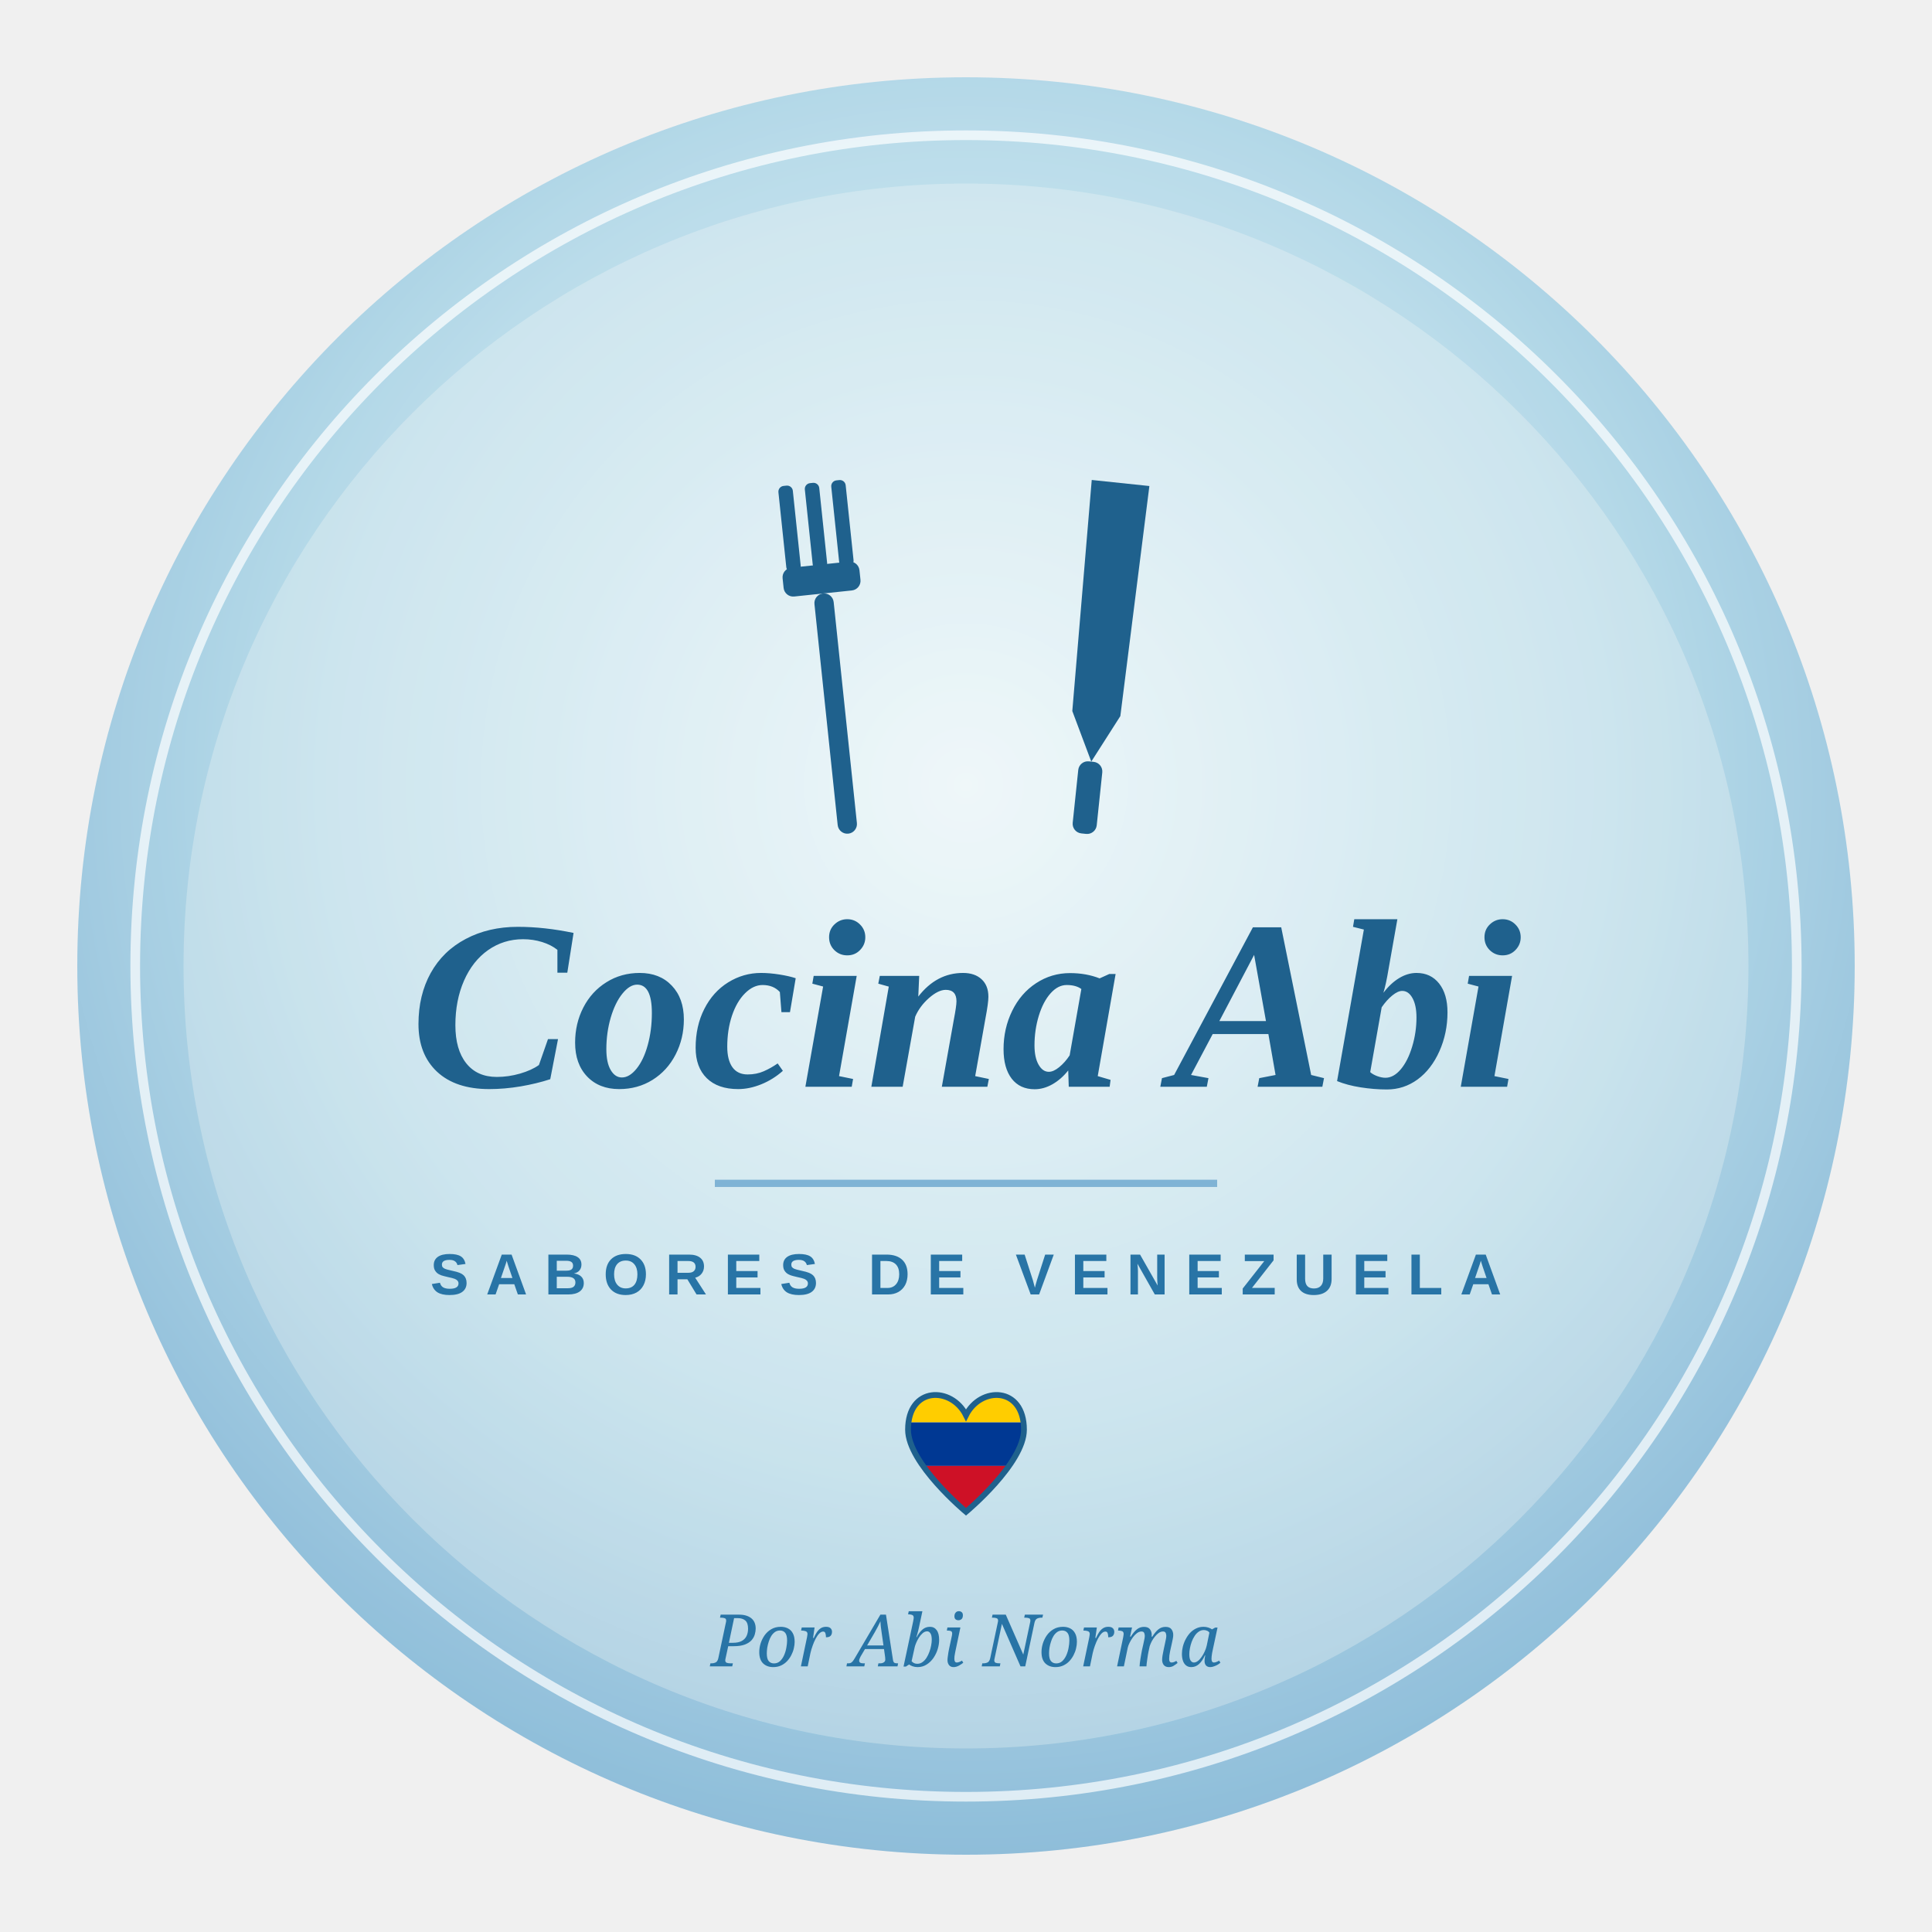
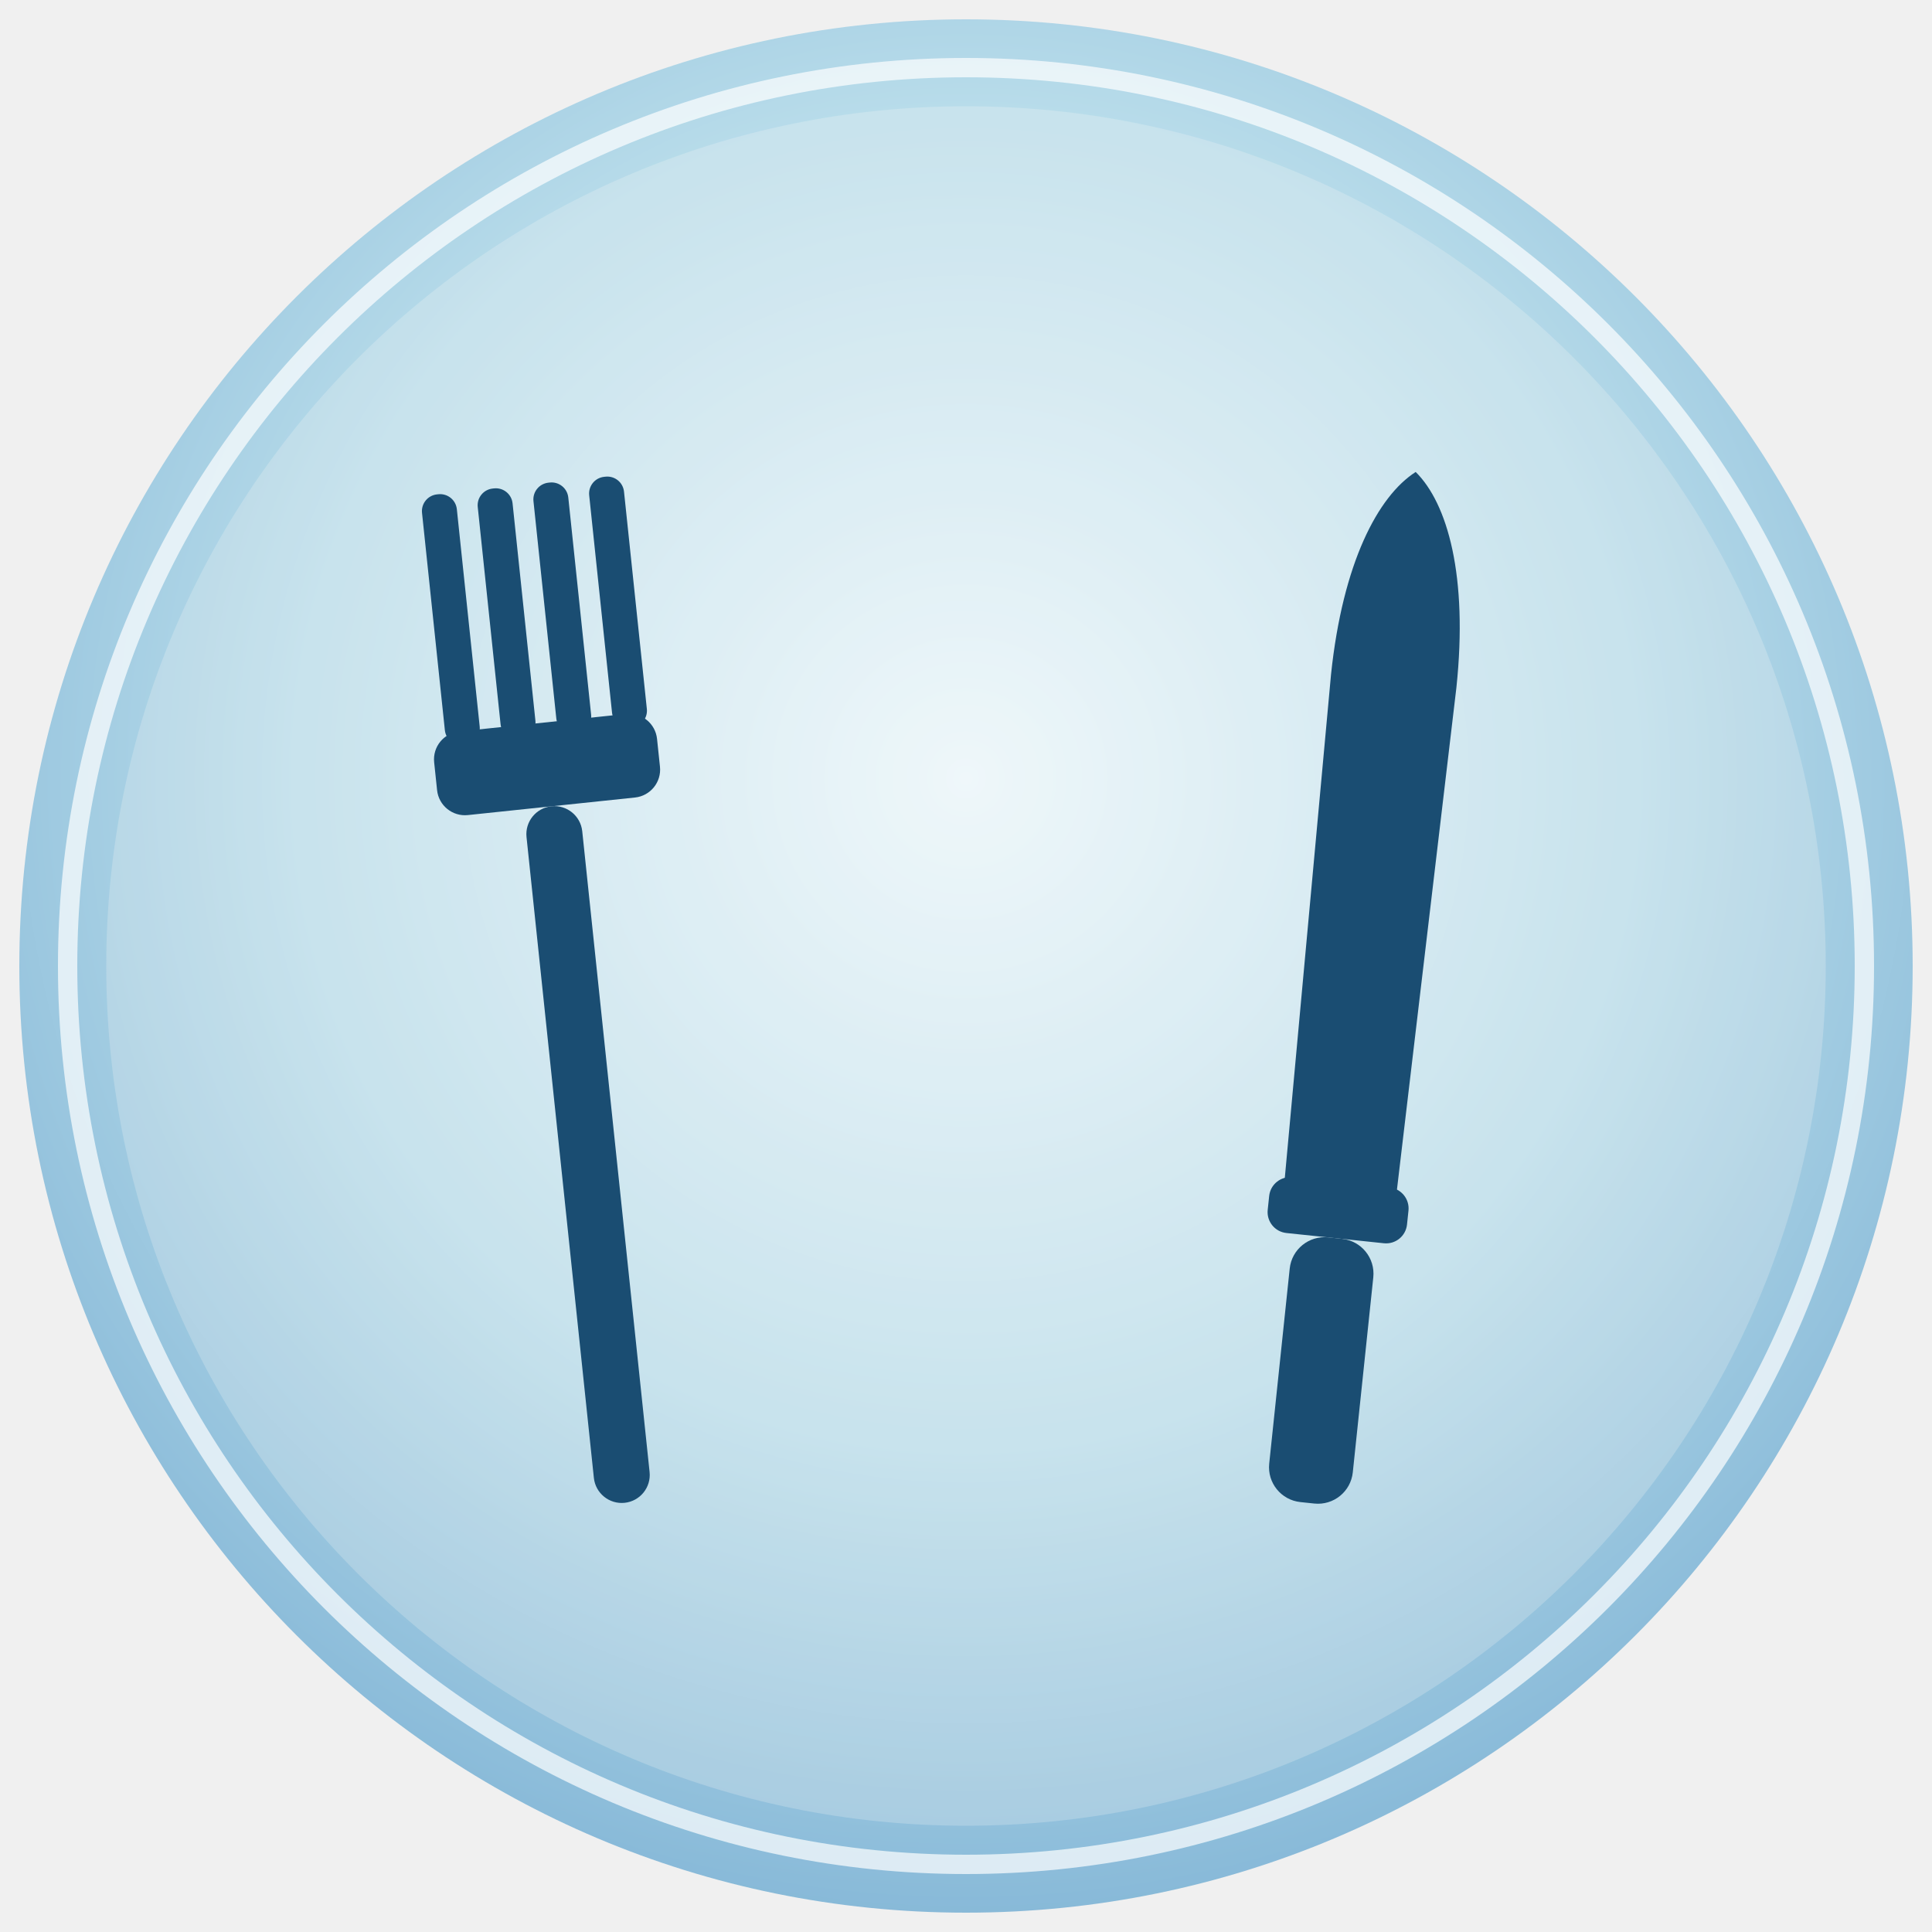
<svg xmlns="http://www.w3.org/2000/svg" viewBox="0 0 400 400">
  <defs>
-     <radialGradient id="waterColor" cx="50%" cy="40%" r="65%">
+     <radialGradient id="disc" cx="50%" cy="40%" r="65%">
      <stop offset="0%" stop-color="#EAF6FB" />
      <stop offset="55%" stop-color="#B8DCEA" />
      <stop offset="100%" stop-color="#7FB3D5" />
    </radialGradient>
-     <clipPath id="heartClip">
-       <path d="M0,-7 C-3,-13 -12,-13 -12,-4 C-12,3 0,13 0,13 C0,13 12,3 12,-4 C12,-13 3,-13 0,-7 Z" />
-     </clipPath>
  </defs>
-   <circle cx="200" cy="200" r="184" fill="url(#waterColor)" opacity="0.96" />
-   <circle cx="200" cy="200" r="162" fill="#FDFBF7" opacity="0.28" />
-   <circle cx="200" cy="200" r="172" fill="none" stroke="#FFFFFF" stroke-width="2" opacity="0.7" />
-   <g transform="translate(168, 100) rotate(-6)" fill="#1F618D">
-     <rect x="-7" y="0" width="3" height="18" rx="1.2" />
-     <rect x="-1.5" y="0" width="3" height="18" rx="1.2" />
-     <rect x="4" y="0" width="3" height="18" rx="1.2" />
-     <rect x="-8" y="17" width="16" height="6" rx="2" />
-     <rect x="-2" y="23" width="4" height="50" rx="2" />
+   <circle cx="200" cy="200" r="196" fill="url(#disc)" />
+   <circle cx="200" cy="200" r="178" fill="#FDFBF7" opacity="0.22" />
+   <circle cx="200" cy="200" r="186" fill="none" stroke="#FFFFFF" stroke-width="4" opacity="0.7" />
+   <g transform="translate(200,205) scale(2.9) translate(-200,-122)">
+     <g transform="translate(168, 86) rotate(-6)" fill="#1A4D72">
+       <rect x="-7" y="0" width="2.5" height="18" rx="1.2" />
+       <rect x="-3" y="0" width="2.5" height="18" rx="1.2" />
+       <rect x="1" y="0" width="2.5" height="18" rx="1.2" />
+       <rect x="5" y="0" width="2.5" height="18" rx="1.2" />
+       <rect x="-8" y="17" width="16" height="6" rx="2" />
+       <rect x="-2" y="23" width="4" height="50" rx="2" />
+     </g>
+     <g transform="translate(232, 86) rotate(6)" fill="#1A4D72">
+       <path d="M0,-1 C2.5,1 4.5,6 4.5,14 L4,52 L-4,52 L-4.5,14 C-4.5,6 -2.5,1 0,-1 Z" />
+       <rect x="-5" y="50" width="10" height="4" rx="1.5" />
+       <rect x="-3" y="54" width="6" height="19" rx="2.5" />
+     </g>
  </g>
-   <g transform="translate(232, 100) rotate(6)" fill="#1F618D">
-     <path d="M-6,0 L6,0 L5,48 L0,58 L-5,48 Z" />
-     <rect x="-2.5" y="58" width="5" height="15" rx="2" />
-   </g>
-   <text x="200" y="225" font-family="Georgia, 'Times New Roman', serif" font-size="50" font-weight="bold" font-style="italic" text-anchor="middle" fill="#1F618D">
-     Cocina Abi
-   </text>
-   <line x1="148" y1="245" x2="252" y2="245" stroke="#7FB3D5" stroke-width="1.5" />
-   <text x="200" y="268" font-family="'Helvetica Neue', Arial, sans-serif" font-size="12" font-weight="600" letter-spacing="3.5" text-anchor="middle" fill="#2874A6">
-     SABORES DE VENEZUELA
-   </text>
-   <g transform="translate(200, 300)">
-     <g clip-path="url(#heartClip)">
-       <rect x="-15" y="-15" width="30" height="9.5" fill="#FFCD00" />
-       <rect x="-15" y="-5.5" width="30" height="9" fill="#003893" />
-       <rect x="-15" y="3.5" width="30" height="11" fill="#CE1126" />
-     </g>
-     <path d="M0,-7 C-3,-13 -12,-13 -12,-4 C-12,3 0,13 0,13 C0,13 12,3 12,-4 C12,-13 3,-13 0,-7 Z" fill="none" stroke="#1F618D" stroke-width="1.2" />
-   </g>
-   <text x="200" y="345" font-family="Georgia, serif" font-size="15" font-style="italic" text-anchor="middle" fill="#2874A6">
-     Por Abi Norma
-   </text>
</svg>
